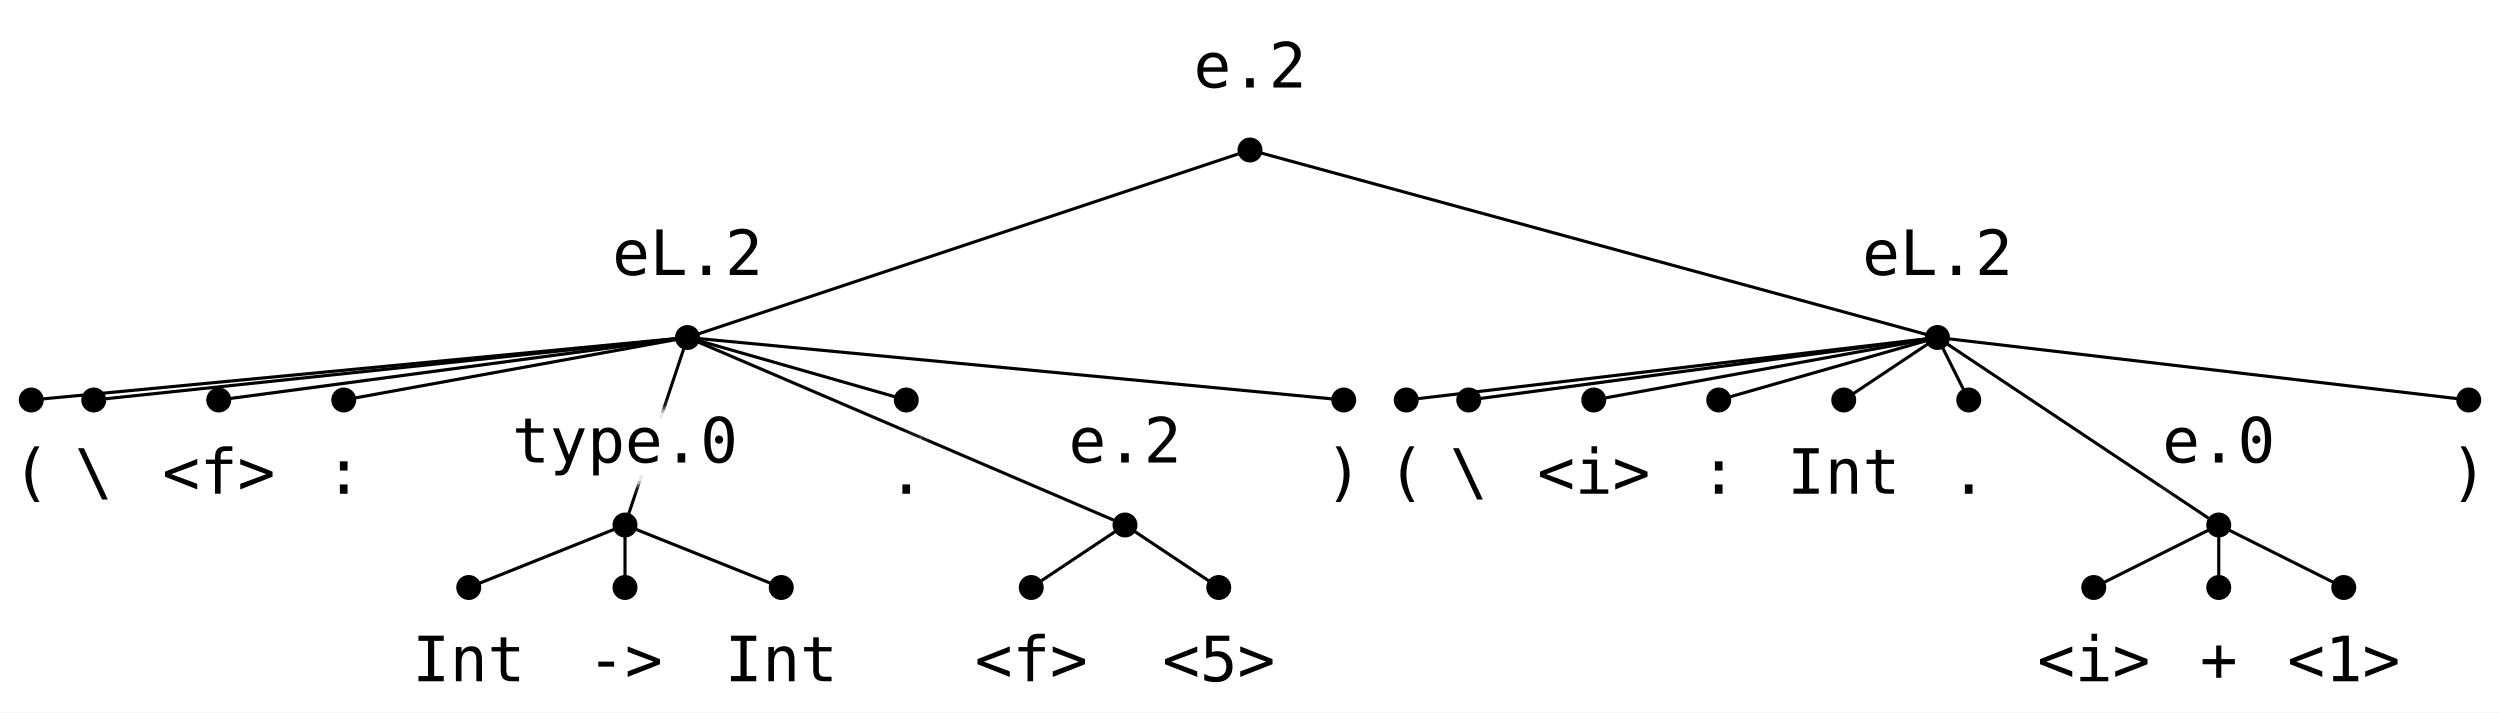
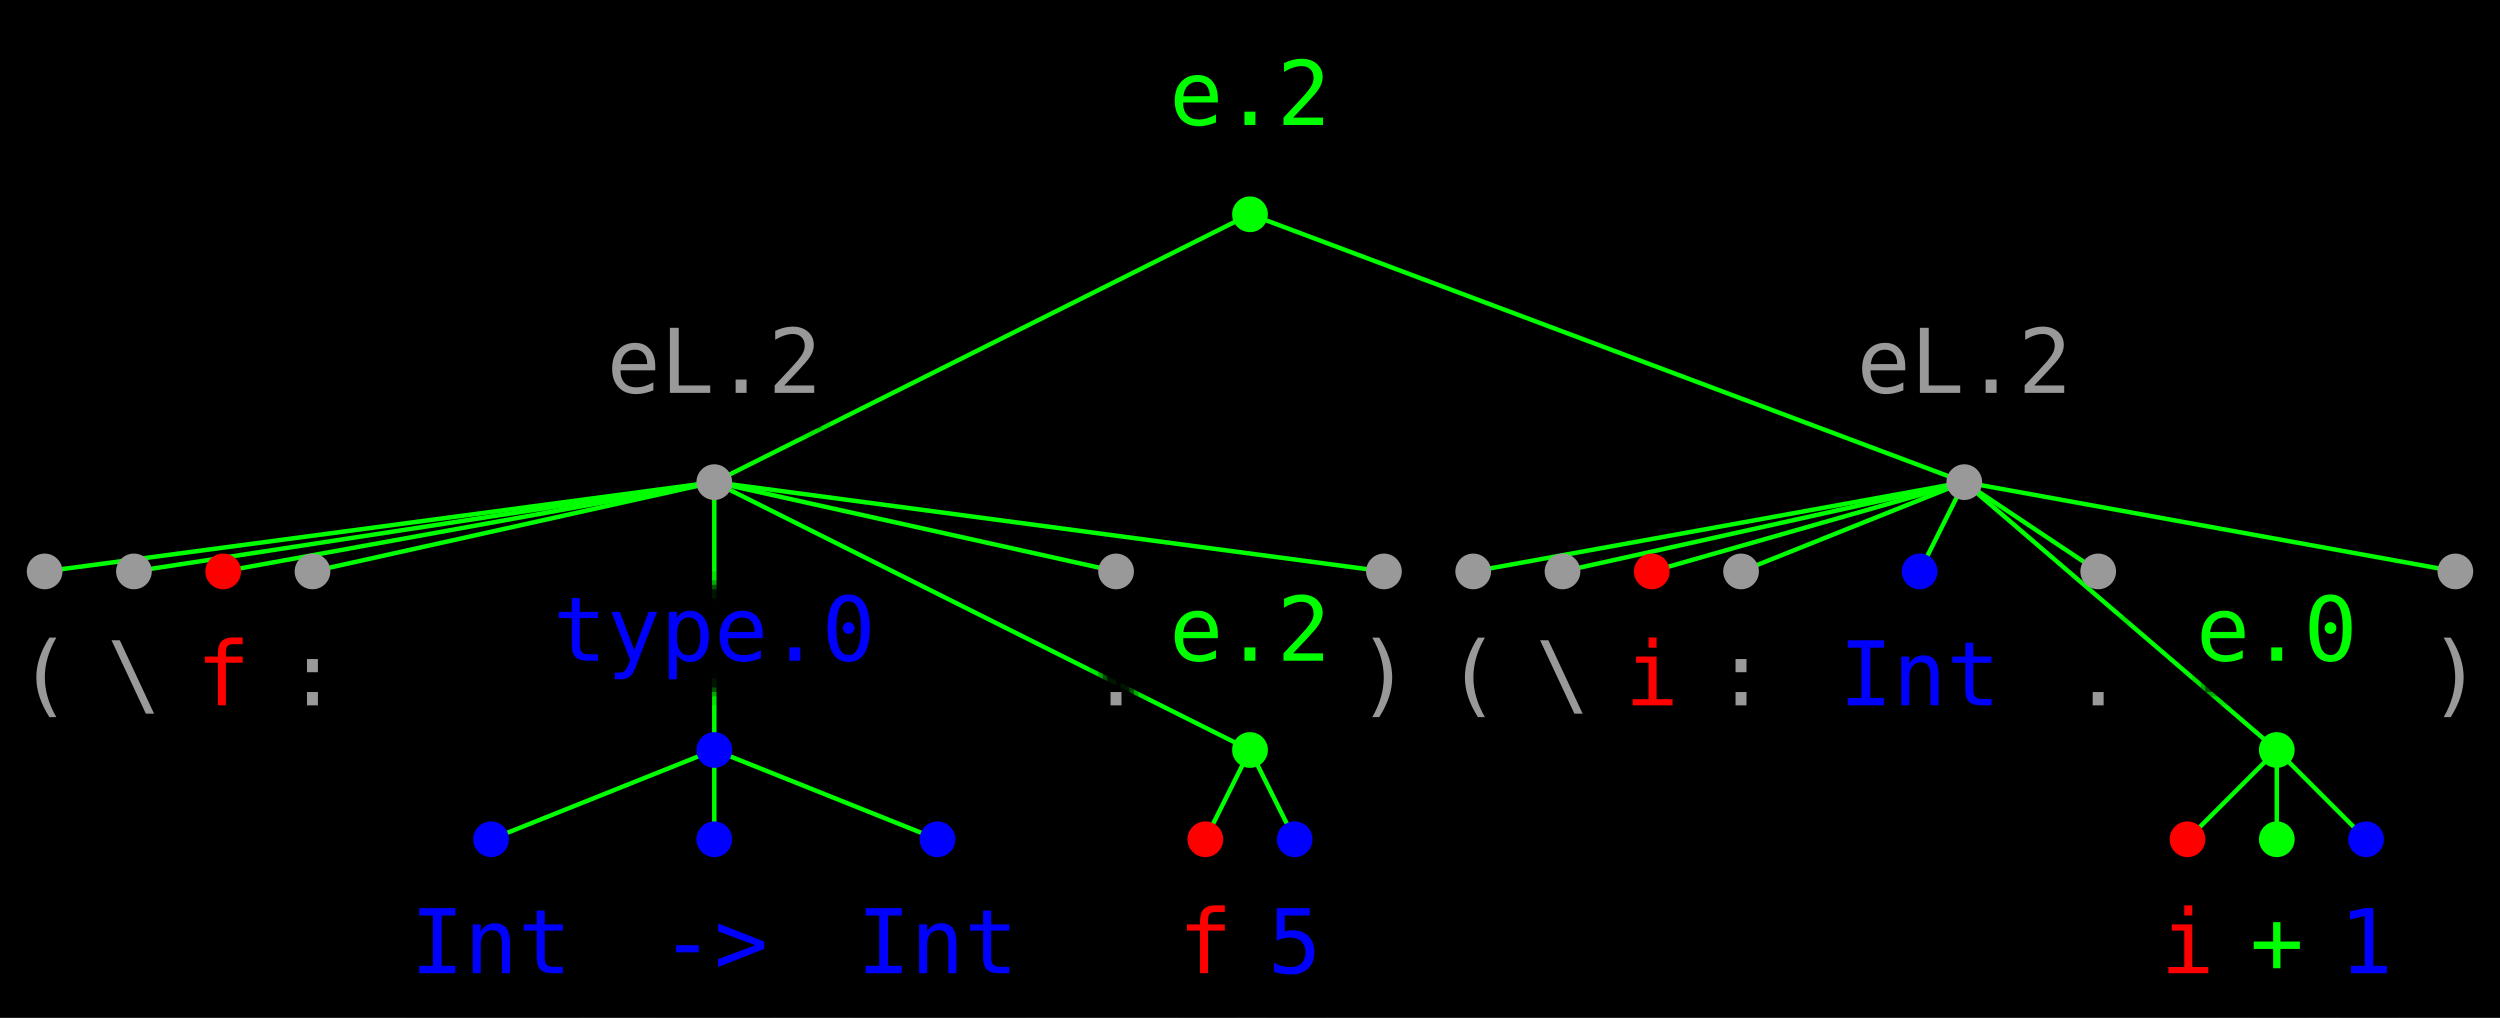
- <svg xmlns="http://www.w3.org/2000/svg" version="1.1" width="800" height="228" viewBox="0 0 800 228">
-   <rect width="800" height="228" fill="#ffffff" />
-   <path d="M 400 48 , 220 108" stroke="#000000" stroke-width="1" stroke-linecap="round" />
-   <path d="M 400 48 , 620 108" stroke="#000000" stroke-width="1" stroke-linecap="round" />
-   <path d="M 620 108 , 450 128" stroke="#000000" stroke-width="1" stroke-linecap="round" />
-   <path d="M 620 108 , 470 128" stroke="#000000" stroke-width="1" stroke-linecap="round" />
-   <path d="M 620 108 , 510 128" stroke="#000000" stroke-width="1" stroke-linecap="round" />
-   <path d="M 620 108 , 550 128" stroke="#000000" stroke-width="1" stroke-linecap="round" />
-   <path d="M 620 108 , 590 128" stroke="#000000" stroke-width="1" stroke-linecap="round" />
-   <path d="M 620 108 , 630 128" stroke="#000000" stroke-width="1" stroke-linecap="round" />
-   <path d="M 620 108 , 710 168" stroke="#000000" stroke-width="1" stroke-linecap="round" />
-   <path d="M 620 108 , 790 128" stroke="#000000" stroke-width="1" stroke-linecap="round" />
-   <path d="M 710 168 , 670 188" stroke="#000000" stroke-width="1" stroke-linecap="round" />
-   <path d="M 710 168 , 710 188" stroke="#000000" stroke-width="1" stroke-linecap="round" />
-   <path d="M 710 168 , 750 188" stroke="#000000" stroke-width="1" stroke-linecap="round" />
-   <path d="M 220 108 , 10 128" stroke="#000000" stroke-width="1" stroke-linecap="round" />
-   <path d="M 220 108 , 30 128" stroke="#000000" stroke-width="1" stroke-linecap="round" />
-   <path d="M 220 108 , 70 128" stroke="#000000" stroke-width="1" stroke-linecap="round" />
-   <path d="M 220 108 , 110 128" stroke="#000000" stroke-width="1" stroke-linecap="round" />
-   <path d="M 220 108 , 200 168" stroke="#000000" stroke-width="1" stroke-linecap="round" />
-   <path d="M 220 108 , 290 128" stroke="#000000" stroke-width="1" stroke-linecap="round" />
-   <path d="M 220 108 , 360 168" stroke="#000000" stroke-width="1" stroke-linecap="round" />
-   <path d="M 220 108 , 430 128" stroke="#000000" stroke-width="1" stroke-linecap="round" />
-   <path d="M 360 168 , 330 188" stroke="#000000" stroke-width="1" stroke-linecap="round" />
-   <path d="M 360 168 , 390 188" stroke="#000000" stroke-width="1" stroke-linecap="round" />
-   <path d="M 200 168 , 150 188" stroke="#000000" stroke-width="1" stroke-linecap="round" />
-   <path d="M 200 168 , 200 188" stroke="#000000" stroke-width="1" stroke-linecap="round" />
-   <path d="M 200 168 , 250 188" stroke="#000000" stroke-width="1" stroke-linecap="round" />
-   <rect x="389" y="16" width="23" height="14" fill="#ffffff" fill-opacity="1.0" />
-   <rect x="387" y="14" width="27" height="18" fill="#ffffff" fill-opacity="0.9" />
-   <rect x="385" y="12" width="31" height="22" fill="#ffffff" fill-opacity="0.75" />
-   <rect x="384" y="11" width="33" height="24" fill="#ffffff" fill-opacity="0.5" />
-   <rect x="383" y="10" width="35" height="26" fill="#ffffff" fill-opacity="0.25" />
-   <rect x="381" y="8" width="39" height="30" fill="#ffffff" fill-opacity="0.1" />
-   <text x="400" y="28" font-size="20" text-anchor="middle" font-family="mono" fill="#000000">e.2</text>
-   <circle r="4" cx="400" cy="48" fill="#000000" />
-   <rect x="202" y="76" width="36" height="14" fill="#ffffff" fill-opacity="1.0" />
-   <rect x="200" y="74" width="40" height="18" fill="#ffffff" fill-opacity="0.9" />
-   <rect x="198" y="72" width="44" height="22" fill="#ffffff" fill-opacity="0.75" />
-   <rect x="197" y="71" width="46" height="24" fill="#ffffff" fill-opacity="0.5" />
-   <rect x="196" y="70" width="48" height="26" fill="#ffffff" fill-opacity="0.25" />
-   <rect x="194" y="68" width="52" height="30" fill="#ffffff" fill-opacity="0.1" />
-   <text x="220" y="88" font-size="20" text-anchor="middle" font-family="mono" fill="#000000">eL.2</text>
-   <circle r="4" cx="220" cy="108" fill="#000000" />
-   <rect x="12" y="146" width="-3" height="14" fill="#ffffff" fill-opacity="1.0" />
-   <rect x="10" y="144" width="1" height="18" fill="#ffffff" fill-opacity="0.9" />
-   <rect x="8" y="142" width="5" height="22" fill="#ffffff" fill-opacity="0.75" />
-   <rect x="7" y="141" width="7" height="24" fill="#ffffff" fill-opacity="0.5" />
-   <rect x="6" y="140" width="9" height="26" fill="#ffffff" fill-opacity="0.25" />
-   <rect x="4" y="138" width="13" height="30" fill="#ffffff" fill-opacity="0.1" />
-   <text x="10" y="158" font-size="20" text-anchor="middle" font-family="mono" fill="#000000">(</text>
-   <circle r="4" cx="10" cy="128" fill="#000000" />
-   <rect x="32" y="146" width="-3" height="14" fill="#ffffff" fill-opacity="1.0" />
-   <rect x="30" y="144" width="1" height="18" fill="#ffffff" fill-opacity="0.9" />
-   <rect x="28" y="142" width="5" height="22" fill="#ffffff" fill-opacity="0.75" />
-   <rect x="27" y="141" width="7" height="24" fill="#ffffff" fill-opacity="0.5" />
-   <rect x="26" y="140" width="9" height="26" fill="#ffffff" fill-opacity="0.25" />
-   <rect x="24" y="138" width="13" height="30" fill="#ffffff" fill-opacity="0.1" />
-   <text x="30" y="158" font-size="20" text-anchor="middle" font-family="mono" fill="#000000">\</text>
-   <circle r="4" cx="30" cy="128" fill="#000000" />
-   <rect x="59" y="146" width="23" height="14" fill="#ffffff" fill-opacity="1.0" />
-   <rect x="57" y="144" width="27" height="18" fill="#ffffff" fill-opacity="0.9" />
-   <rect x="55" y="142" width="31" height="22" fill="#ffffff" fill-opacity="0.75" />
-   <rect x="54" y="141" width="33" height="24" fill="#ffffff" fill-opacity="0.5" />
-   <rect x="53" y="140" width="35" height="26" fill="#ffffff" fill-opacity="0.25" />
-   <rect x="51" y="138" width="39" height="30" fill="#ffffff" fill-opacity="0.1" />
-   <text x="70" y="158" font-size="20" text-anchor="middle" font-family="mono" fill="#000000">&lt;f&gt;</text>
-   <circle r="4" cx="70" cy="128" fill="#000000" />
-   <rect x="112" y="146" width="-3" height="14" fill="#ffffff" fill-opacity="1.0" />
-   <rect x="110" y="144" width="1" height="18" fill="#ffffff" fill-opacity="0.9" />
-   <rect x="108" y="142" width="5" height="22" fill="#ffffff" fill-opacity="0.75" />
-   <rect x="107" y="141" width="7" height="24" fill="#ffffff" fill-opacity="0.5" />
-   <rect x="106" y="140" width="9" height="26" fill="#ffffff" fill-opacity="0.25" />
-   <rect x="104" y="138" width="13" height="30" fill="#ffffff" fill-opacity="0.1" />
-   <text x="110" y="158" font-size="20" text-anchor="middle" font-family="mono" fill="#000000">:</text>
-   <circle r="4" cx="110" cy="128" fill="#000000" />
-   <rect x="169" y="136" width="62" height="14" fill="#ffffff" fill-opacity="1.0" />
-   <rect x="167" y="134" width="66" height="18" fill="#ffffff" fill-opacity="0.9" />
-   <rect x="165" y="132" width="70" height="22" fill="#ffffff" fill-opacity="0.75" />
-   <rect x="164" y="131" width="72" height="24" fill="#ffffff" fill-opacity="0.5" />
-   <rect x="163" y="130" width="74" height="26" fill="#ffffff" fill-opacity="0.25" />
-   <rect x="161" y="128" width="78" height="30" fill="#ffffff" fill-opacity="0.1" />
-   <text x="200" y="148" font-size="20" text-anchor="middle" font-family="mono" fill="#000000">type.0</text>
-   <circle r="4" cx="200" cy="168" fill="#000000" />
-   <rect x="139" y="206" width="23" height="14" fill="#ffffff" fill-opacity="1.0" />
-   <rect x="137" y="204" width="27" height="18" fill="#ffffff" fill-opacity="0.9" />
-   <rect x="135" y="202" width="31" height="22" fill="#ffffff" fill-opacity="0.75" />
-   <rect x="134" y="201" width="33" height="24" fill="#ffffff" fill-opacity="0.5" />
-   <rect x="133" y="200" width="35" height="26" fill="#ffffff" fill-opacity="0.25" />
-   <rect x="131" y="198" width="39" height="30" fill="#ffffff" fill-opacity="0.1" />
-   <text x="150" y="218" font-size="20" text-anchor="middle" font-family="mono" fill="#000000">Int</text>
-   <circle r="4" cx="150" cy="188" fill="#000000" />
-   <rect x="195" y="206" width="10" height="14" fill="#ffffff" fill-opacity="1.0" />
-   <rect x="193" y="204" width="14" height="18" fill="#ffffff" fill-opacity="0.9" />
-   <rect x="191" y="202" width="18" height="22" fill="#ffffff" fill-opacity="0.75" />
-   <rect x="190" y="201" width="20" height="24" fill="#ffffff" fill-opacity="0.5" />
-   <rect x="189" y="200" width="22" height="26" fill="#ffffff" fill-opacity="0.25" />
-   <rect x="187" y="198" width="26" height="30" fill="#ffffff" fill-opacity="0.1" />
-   <text x="200" y="218" font-size="20" text-anchor="middle" font-family="mono" fill="#000000">-&gt;</text>
-   <circle r="4" cx="200" cy="188" fill="#000000" />
-   <rect x="239" y="206" width="23" height="14" fill="#ffffff" fill-opacity="1.0" />
-   <rect x="237" y="204" width="27" height="18" fill="#ffffff" fill-opacity="0.9" />
-   <rect x="235" y="202" width="31" height="22" fill="#ffffff" fill-opacity="0.75" />
-   <rect x="234" y="201" width="33" height="24" fill="#ffffff" fill-opacity="0.5" />
-   <rect x="233" y="200" width="35" height="26" fill="#ffffff" fill-opacity="0.25" />
-   <rect x="231" y="198" width="39" height="30" fill="#ffffff" fill-opacity="0.1" />
-   <text x="250" y="218" font-size="20" text-anchor="middle" font-family="mono" fill="#000000">Int</text>
-   <circle r="4" cx="250" cy="188" fill="#000000" />
-   <rect x="292" y="146" width="-3" height="14" fill="#ffffff" fill-opacity="1.0" />
-   <rect x="290" y="144" width="1" height="18" fill="#ffffff" fill-opacity="0.9" />
-   <rect x="288" y="142" width="5" height="22" fill="#ffffff" fill-opacity="0.75" />
-   <rect x="287" y="141" width="7" height="24" fill="#ffffff" fill-opacity="0.5" />
-   <rect x="286" y="140" width="9" height="26" fill="#ffffff" fill-opacity="0.25" />
-   <rect x="284" y="138" width="13" height="30" fill="#ffffff" fill-opacity="0.1" />
-   <text x="290" y="158" font-size="20" text-anchor="middle" font-family="mono" fill="#000000">.</text>
-   <circle r="4" cx="290" cy="128" fill="#000000" />
-   <rect x="349" y="136" width="23" height="14" fill="#ffffff" fill-opacity="1.0" />
-   <rect x="347" y="134" width="27" height="18" fill="#ffffff" fill-opacity="0.9" />
-   <rect x="345" y="132" width="31" height="22" fill="#ffffff" fill-opacity="0.75" />
-   <rect x="344" y="131" width="33" height="24" fill="#ffffff" fill-opacity="0.5" />
-   <rect x="343" y="130" width="35" height="26" fill="#ffffff" fill-opacity="0.25" />
-   <rect x="341" y="128" width="39" height="30" fill="#ffffff" fill-opacity="0.1" />
-   <text x="360" y="148" font-size="20" text-anchor="middle" font-family="mono" fill="#000000">e.2</text>
-   <circle r="4" cx="360" cy="168" fill="#000000" />
-   <rect x="319" y="206" width="23" height="14" fill="#ffffff" fill-opacity="1.0" />
-   <rect x="317" y="204" width="27" height="18" fill="#ffffff" fill-opacity="0.9" />
-   <rect x="315" y="202" width="31" height="22" fill="#ffffff" fill-opacity="0.75" />
-   <rect x="314" y="201" width="33" height="24" fill="#ffffff" fill-opacity="0.5" />
-   <rect x="313" y="200" width="35" height="26" fill="#ffffff" fill-opacity="0.25" />
-   <rect x="311" y="198" width="39" height="30" fill="#ffffff" fill-opacity="0.1" />
-   <text x="330" y="218" font-size="20" text-anchor="middle" font-family="mono" fill="#000000">&lt;f&gt;</text>
-   <circle r="4" cx="330" cy="188" fill="#000000" />
-   <rect x="379" y="206" width="23" height="14" fill="#ffffff" fill-opacity="1.0" />
-   <rect x="377" y="204" width="27" height="18" fill="#ffffff" fill-opacity="0.9" />
-   <rect x="375" y="202" width="31" height="22" fill="#ffffff" fill-opacity="0.75" />
-   <rect x="374" y="201" width="33" height="24" fill="#ffffff" fill-opacity="0.5" />
-   <rect x="373" y="200" width="35" height="26" fill="#ffffff" fill-opacity="0.25" />
-   <rect x="371" y="198" width="39" height="30" fill="#ffffff" fill-opacity="0.1" />
-   <text x="390" y="218" font-size="20" text-anchor="middle" font-family="mono" fill="#000000">&lt;5&gt;</text>
-   <circle r="4" cx="390" cy="188" fill="#000000" />
-   <rect x="432" y="146" width="-3" height="14" fill="#ffffff" fill-opacity="1.0" />
-   <rect x="430" y="144" width="1" height="18" fill="#ffffff" fill-opacity="0.9" />
-   <rect x="428" y="142" width="5" height="22" fill="#ffffff" fill-opacity="0.75" />
-   <rect x="427" y="141" width="7" height="24" fill="#ffffff" fill-opacity="0.5" />
-   <rect x="426" y="140" width="9" height="26" fill="#ffffff" fill-opacity="0.25" />
-   <rect x="424" y="138" width="13" height="30" fill="#ffffff" fill-opacity="0.1" />
-   <text x="430" y="158" font-size="20" text-anchor="middle" font-family="mono" fill="#000000">)</text>
-   <circle r="4" cx="430" cy="128" fill="#000000" />
-   <rect x="602" y="76" width="36" height="14" fill="#ffffff" fill-opacity="1.0" />
-   <rect x="600" y="74" width="40" height="18" fill="#ffffff" fill-opacity="0.9" />
-   <rect x="598" y="72" width="44" height="22" fill="#ffffff" fill-opacity="0.75" />
-   <rect x="597" y="71" width="46" height="24" fill="#ffffff" fill-opacity="0.5" />
-   <rect x="596" y="70" width="48" height="26" fill="#ffffff" fill-opacity="0.25" />
-   <rect x="594" y="68" width="52" height="30" fill="#ffffff" fill-opacity="0.1" />
-   <text x="620" y="88" font-size="20" text-anchor="middle" font-family="mono" fill="#000000">eL.2</text>
-   <circle r="4" cx="620" cy="108" fill="#000000" />
-   <rect x="452" y="146" width="-3" height="14" fill="#ffffff" fill-opacity="1.0" />
-   <rect x="450" y="144" width="1" height="18" fill="#ffffff" fill-opacity="0.9" />
-   <rect x="448" y="142" width="5" height="22" fill="#ffffff" fill-opacity="0.75" />
-   <rect x="447" y="141" width="7" height="24" fill="#ffffff" fill-opacity="0.5" />
-   <rect x="446" y="140" width="9" height="26" fill="#ffffff" fill-opacity="0.25" />
-   <rect x="444" y="138" width="13" height="30" fill="#ffffff" fill-opacity="0.1" />
-   <text x="450" y="158" font-size="20" text-anchor="middle" font-family="mono" fill="#000000">(</text>
-   <circle r="4" cx="450" cy="128" fill="#000000" />
-   <rect x="472" y="146" width="-3" height="14" fill="#ffffff" fill-opacity="1.0" />
-   <rect x="470" y="144" width="1" height="18" fill="#ffffff" fill-opacity="0.9" />
-   <rect x="468" y="142" width="5" height="22" fill="#ffffff" fill-opacity="0.75" />
-   <rect x="467" y="141" width="7" height="24" fill="#ffffff" fill-opacity="0.5" />
-   <rect x="466" y="140" width="9" height="26" fill="#ffffff" fill-opacity="0.25" />
-   <rect x="464" y="138" width="13" height="30" fill="#ffffff" fill-opacity="0.1" />
-   <text x="470" y="158" font-size="20" text-anchor="middle" font-family="mono" fill="#000000">\</text>
-   <circle r="4" cx="470" cy="128" fill="#000000" />
-   <rect x="499" y="146" width="23" height="14" fill="#ffffff" fill-opacity="1.0" />
-   <rect x="497" y="144" width="27" height="18" fill="#ffffff" fill-opacity="0.9" />
-   <rect x="495" y="142" width="31" height="22" fill="#ffffff" fill-opacity="0.75" />
-   <rect x="494" y="141" width="33" height="24" fill="#ffffff" fill-opacity="0.5" />
-   <rect x="493" y="140" width="35" height="26" fill="#ffffff" fill-opacity="0.25" />
-   <rect x="491" y="138" width="39" height="30" fill="#ffffff" fill-opacity="0.1" />
-   <text x="510" y="158" font-size="20" text-anchor="middle" font-family="mono" fill="#000000">&lt;i&gt;</text>
-   <circle r="4" cx="510" cy="128" fill="#000000" />
-   <rect x="552" y="146" width="-3" height="14" fill="#ffffff" fill-opacity="1.0" />
-   <rect x="550" y="144" width="1" height="18" fill="#ffffff" fill-opacity="0.9" />
-   <rect x="548" y="142" width="5" height="22" fill="#ffffff" fill-opacity="0.75" />
-   <rect x="547" y="141" width="7" height="24" fill="#ffffff" fill-opacity="0.5" />
-   <rect x="546" y="140" width="9" height="26" fill="#ffffff" fill-opacity="0.25" />
-   <rect x="544" y="138" width="13" height="30" fill="#ffffff" fill-opacity="0.1" />
-   <text x="550" y="158" font-size="20" text-anchor="middle" font-family="mono" fill="#000000">:</text>
-   <circle r="4" cx="550" cy="128" fill="#000000" />
-   <rect x="579" y="146" width="23" height="14" fill="#ffffff" fill-opacity="1.0" />
-   <rect x="577" y="144" width="27" height="18" fill="#ffffff" fill-opacity="0.9" />
-   <rect x="575" y="142" width="31" height="22" fill="#ffffff" fill-opacity="0.75" />
-   <rect x="574" y="141" width="33" height="24" fill="#ffffff" fill-opacity="0.5" />
-   <rect x="573" y="140" width="35" height="26" fill="#ffffff" fill-opacity="0.25" />
-   <rect x="571" y="138" width="39" height="30" fill="#ffffff" fill-opacity="0.1" />
-   <text x="590" y="158" font-size="20" text-anchor="middle" font-family="mono" fill="#000000">Int</text>
-   <circle r="4" cx="590" cy="128" fill="#000000" />
-   <rect x="632" y="146" width="-3" height="14" fill="#ffffff" fill-opacity="1.0" />
-   <rect x="630" y="144" width="1" height="18" fill="#ffffff" fill-opacity="0.9" />
-   <rect x="628" y="142" width="5" height="22" fill="#ffffff" fill-opacity="0.75" />
-   <rect x="627" y="141" width="7" height="24" fill="#ffffff" fill-opacity="0.5" />
-   <rect x="626" y="140" width="9" height="26" fill="#ffffff" fill-opacity="0.25" />
-   <rect x="624" y="138" width="13" height="30" fill="#ffffff" fill-opacity="0.1" />
-   <text x="630" y="158" font-size="20" text-anchor="middle" font-family="mono" fill="#000000">.</text>
-   <circle r="4" cx="630" cy="128" fill="#000000" />
-   <rect x="699" y="136" width="23" height="14" fill="#ffffff" fill-opacity="1.0" />
-   <rect x="697" y="134" width="27" height="18" fill="#ffffff" fill-opacity="0.9" />
-   <rect x="695" y="132" width="31" height="22" fill="#ffffff" fill-opacity="0.75" />
-   <rect x="694" y="131" width="33" height="24" fill="#ffffff" fill-opacity="0.5" />
-   <rect x="693" y="130" width="35" height="26" fill="#ffffff" fill-opacity="0.25" />
-   <rect x="691" y="128" width="39" height="30" fill="#ffffff" fill-opacity="0.1" />
-   <text x="710" y="148" font-size="20" text-anchor="middle" font-family="mono" fill="#000000">e.0</text>
-   <circle r="4" cx="710" cy="168" fill="#000000" />
-   <rect x="659" y="206" width="23" height="14" fill="#ffffff" fill-opacity="1.0" />
-   <rect x="657" y="204" width="27" height="18" fill="#ffffff" fill-opacity="0.9" />
-   <rect x="655" y="202" width="31" height="22" fill="#ffffff" fill-opacity="0.75" />
-   <rect x="654" y="201" width="33" height="24" fill="#ffffff" fill-opacity="0.5" />
-   <rect x="653" y="200" width="35" height="26" fill="#ffffff" fill-opacity="0.25" />
-   <rect x="651" y="198" width="39" height="30" fill="#ffffff" fill-opacity="0.1" />
-   <text x="670" y="218" font-size="20" text-anchor="middle" font-family="mono" fill="#000000">&lt;i&gt;</text>
-   <circle r="4" cx="670" cy="188" fill="#000000" />
-   <rect x="712" y="206" width="-3" height="14" fill="#ffffff" fill-opacity="1.0" />
-   <rect x="710" y="204" width="1" height="18" fill="#ffffff" fill-opacity="0.9" />
-   <rect x="708" y="202" width="5" height="22" fill="#ffffff" fill-opacity="0.75" />
-   <rect x="707" y="201" width="7" height="24" fill="#ffffff" fill-opacity="0.5" />
-   <rect x="706" y="200" width="9" height="26" fill="#ffffff" fill-opacity="0.25" />
-   <rect x="704" y="198" width="13" height="30" fill="#ffffff" fill-opacity="0.1" />
-   <text x="710" y="218" font-size="20" text-anchor="middle" font-family="mono" fill="#000000">+</text>
-   <circle r="4" cx="710" cy="188" fill="#000000" />
-   <rect x="739" y="206" width="23" height="14" fill="#ffffff" fill-opacity="1.0" />
-   <rect x="737" y="204" width="27" height="18" fill="#ffffff" fill-opacity="0.9" />
-   <rect x="735" y="202" width="31" height="22" fill="#ffffff" fill-opacity="0.75" />
-   <rect x="734" y="201" width="33" height="24" fill="#ffffff" fill-opacity="0.5" />
-   <rect x="733" y="200" width="35" height="26" fill="#ffffff" fill-opacity="0.25" />
-   <rect x="731" y="198" width="39" height="30" fill="#ffffff" fill-opacity="0.1" />
-   <text x="750" y="218" font-size="20" text-anchor="middle" font-family="mono" fill="#000000">&lt;1&gt;</text>
-   <circle r="4" cx="750" cy="188" fill="#000000" />
-   <rect x="792" y="146" width="-3" height="14" fill="#ffffff" fill-opacity="1.0" />
-   <rect x="790" y="144" width="1" height="18" fill="#ffffff" fill-opacity="0.9" />
-   <rect x="788" y="142" width="5" height="22" fill="#ffffff" fill-opacity="0.75" />
-   <rect x="787" y="141" width="7" height="24" fill="#ffffff" fill-opacity="0.5" />
-   <rect x="786" y="140" width="9" height="26" fill="#ffffff" fill-opacity="0.25" />
-   <rect x="784" y="138" width="13" height="30" fill="#ffffff" fill-opacity="0.1" />
-   <text x="790" y="158" font-size="20" text-anchor="middle" font-family="mono" fill="#000000">)</text>
-   <circle r="4" cx="790" cy="128" fill="#000000" />
+ <svg xmlns="http://www.w3.org/2000/svg" version="1.1" width="560" height="228" viewBox="0 0 560 228">
+   <rect width="560" height="228" fill="#000000" />
+   <path d="M 280 48 , 160 108" stroke="#00ff00" stroke-width="1" stroke-linecap="round" />
+   <path d="M 280 48 , 440 108" stroke="#00ff00" stroke-width="1" stroke-linecap="round" />
+   <path d="M 440 108 , 330 128" stroke="#00ff00" stroke-width="1" stroke-linecap="round" />
+   <path d="M 440 108 , 350 128" stroke="#00ff00" stroke-width="1" stroke-linecap="round" />
+   <path d="M 440 108 , 370 128" stroke="#00ff00" stroke-width="1" stroke-linecap="round" />
+   <path d="M 440 108 , 390 128" stroke="#00ff00" stroke-width="1" stroke-linecap="round" />
+   <path d="M 440 108 , 430 128" stroke="#00ff00" stroke-width="1" stroke-linecap="round" />
+   <path d="M 440 108 , 470 128" stroke="#00ff00" stroke-width="1" stroke-linecap="round" />
+   <path d="M 440 108 , 510 168" stroke="#00ff00" stroke-width="1" stroke-linecap="round" />
+   <path d="M 440 108 , 550 128" stroke="#00ff00" stroke-width="1" stroke-linecap="round" />
+   <path d="M 510 168 , 490 188" stroke="#00ff00" stroke-width="1" stroke-linecap="round" />
+   <path d="M 510 168 , 510 188" stroke="#00ff00" stroke-width="1" stroke-linecap="round" />
+   <path d="M 510 168 , 530 188" stroke="#00ff00" stroke-width="1" stroke-linecap="round" />
+   <path d="M 160 108 , 10 128" stroke="#00ff00" stroke-width="1" stroke-linecap="round" />
+   <path d="M 160 108 , 30 128" stroke="#00ff00" stroke-width="1" stroke-linecap="round" />
+   <path d="M 160 108 , 50 128" stroke="#00ff00" stroke-width="1" stroke-linecap="round" />
+   <path d="M 160 108 , 70 128" stroke="#00ff00" stroke-width="1" stroke-linecap="round" />
+   <path d="M 160 108 , 160 168" stroke="#00ff00" stroke-width="1" stroke-linecap="round" />
+   <path d="M 160 108 , 250 128" stroke="#00ff00" stroke-width="1" stroke-linecap="round" />
+   <path d="M 160 108 , 280 168" stroke="#00ff00" stroke-width="1" stroke-linecap="round" />
+   <path d="M 160 108 , 310 128" stroke="#00ff00" stroke-width="1" stroke-linecap="round" />
+   <path d="M 280 168 , 270 188" stroke="#00ff00" stroke-width="1" stroke-linecap="round" />
+   <path d="M 280 168 , 290 188" stroke="#00ff00" stroke-width="1" stroke-linecap="round" />
+   <path d="M 160 168 , 110 188" stroke="#00ff00" stroke-width="1" stroke-linecap="round" />
+   <path d="M 160 168 , 160 188" stroke="#00ff00" stroke-width="1" stroke-linecap="round" />
+   <path d="M 160 168 , 210 188" stroke="#00ff00" stroke-width="1" stroke-linecap="round" />
+   <rect x="269" y="16" width="23" height="14" fill="#000000" fill-opacity="1.0" />
+   <rect x="267" y="14" width="27" height="18" fill="#000000" fill-opacity="0.9" />
+   <rect x="265" y="12" width="31" height="22" fill="#000000" fill-opacity="0.75" />
+   <rect x="264" y="11" width="33" height="24" fill="#000000" fill-opacity="0.5" />
+   <rect x="263" y="10" width="35" height="26" fill="#000000" fill-opacity="0.25" />
+   <rect x="261" y="8" width="39" height="30" fill="#000000" fill-opacity="0.1" />
+   <text x="280" y="28" font-size="20" text-anchor="middle" font-family="mono" fill="#00ff00">e.2</text>
+   <circle r="4" cx="280" cy="48" fill="#00ff00" />
+   <rect x="142" y="76" width="36" height="14" fill="#000000" fill-opacity="1.0" />
+   <rect x="140" y="74" width="40" height="18" fill="#000000" fill-opacity="0.9" />
+   <rect x="138" y="72" width="44" height="22" fill="#000000" fill-opacity="0.75" />
+   <rect x="137" y="71" width="46" height="24" fill="#000000" fill-opacity="0.5" />
+   <rect x="136" y="70" width="48" height="26" fill="#000000" fill-opacity="0.25" />
+   <rect x="134" y="68" width="52" height="30" fill="#000000" fill-opacity="0.1" />
+   <text x="160" y="88" font-size="20" text-anchor="middle" font-family="mono" fill="#999999">eL.2</text>
+   <circle r="4" cx="160" cy="108" fill="#999999" />
+   <rect x="12" y="146" width="-3" height="14" fill="#000000" fill-opacity="1.0" />
+   <rect x="10" y="144" width="1" height="18" fill="#000000" fill-opacity="0.9" />
+   <rect x="8" y="142" width="5" height="22" fill="#000000" fill-opacity="0.75" />
+   <rect x="7" y="141" width="7" height="24" fill="#000000" fill-opacity="0.5" />
+   <rect x="6" y="140" width="9" height="26" fill="#000000" fill-opacity="0.25" />
+   <rect x="4" y="138" width="13" height="30" fill="#000000" fill-opacity="0.1" />
+   <text x="10" y="158" font-size="20" text-anchor="middle" font-family="mono" fill="#999999">(</text>
+   <circle r="4" cx="10" cy="128" fill="#999999" />
+   <rect x="32" y="146" width="-3" height="14" fill="#000000" fill-opacity="1.0" />
+   <rect x="30" y="144" width="1" height="18" fill="#000000" fill-opacity="0.9" />
+   <rect x="28" y="142" width="5" height="22" fill="#000000" fill-opacity="0.75" />
+   <rect x="27" y="141" width="7" height="24" fill="#000000" fill-opacity="0.5" />
+   <rect x="26" y="140" width="9" height="26" fill="#000000" fill-opacity="0.25" />
+   <rect x="24" y="138" width="13" height="30" fill="#000000" fill-opacity="0.1" />
+   <text x="30" y="158" font-size="20" text-anchor="middle" font-family="mono" fill="#999999">\</text>
+   <circle r="4" cx="30" cy="128" fill="#999999" />
+   <rect x="52" y="146" width="-3" height="14" fill="#000000" fill-opacity="1.0" />
+   <rect x="50" y="144" width="1" height="18" fill="#000000" fill-opacity="0.9" />
+   <rect x="48" y="142" width="5" height="22" fill="#000000" fill-opacity="0.75" />
+   <rect x="47" y="141" width="7" height="24" fill="#000000" fill-opacity="0.5" />
+   <rect x="46" y="140" width="9" height="26" fill="#000000" fill-opacity="0.25" />
+   <rect x="44" y="138" width="13" height="30" fill="#000000" fill-opacity="0.1" />
+   <text x="50" y="158" font-size="20" text-anchor="middle" font-family="mono" fill="#ff0000">f</text>
+   <circle r="4" cx="50" cy="128" fill="#ff0000" />
+   <rect x="72" y="146" width="-3" height="14" fill="#000000" fill-opacity="1.0" />
+   <rect x="70" y="144" width="1" height="18" fill="#000000" fill-opacity="0.9" />
+   <rect x="68" y="142" width="5" height="22" fill="#000000" fill-opacity="0.75" />
+   <rect x="67" y="141" width="7" height="24" fill="#000000" fill-opacity="0.5" />
+   <rect x="66" y="140" width="9" height="26" fill="#000000" fill-opacity="0.25" />
+   <rect x="64" y="138" width="13" height="30" fill="#000000" fill-opacity="0.1" />
+   <text x="70" y="158" font-size="20" text-anchor="middle" font-family="mono" fill="#999999">:</text>
+   <circle r="4" cx="70" cy="128" fill="#999999" />
+   <rect x="129" y="136" width="62" height="14" fill="#000000" fill-opacity="1.0" />
+   <rect x="127" y="134" width="66" height="18" fill="#000000" fill-opacity="0.9" />
+   <rect x="125" y="132" width="70" height="22" fill="#000000" fill-opacity="0.75" />
+   <rect x="124" y="131" width="72" height="24" fill="#000000" fill-opacity="0.5" />
+   <rect x="123" y="130" width="74" height="26" fill="#000000" fill-opacity="0.25" />
+   <rect x="121" y="128" width="78" height="30" fill="#000000" fill-opacity="0.1" />
+   <text x="160" y="148" font-size="20" text-anchor="middle" font-family="mono" fill="#0000ff">type.0</text>
+   <circle r="4" cx="160" cy="168" fill="#0000ff" />
+   <rect x="99" y="206" width="23" height="14" fill="#000000" fill-opacity="1.0" />
+   <rect x="97" y="204" width="27" height="18" fill="#000000" fill-opacity="0.9" />
+   <rect x="95" y="202" width="31" height="22" fill="#000000" fill-opacity="0.75" />
+   <rect x="94" y="201" width="33" height="24" fill="#000000" fill-opacity="0.5" />
+   <rect x="93" y="200" width="35" height="26" fill="#000000" fill-opacity="0.25" />
+   <rect x="91" y="198" width="39" height="30" fill="#000000" fill-opacity="0.1" />
+   <text x="110" y="218" font-size="20" text-anchor="middle" font-family="mono" fill="#0000ff">Int</text>
+   <circle r="4" cx="110" cy="188" fill="#0000ff" />
+   <rect x="155" y="206" width="10" height="14" fill="#000000" fill-opacity="1.0" />
+   <rect x="153" y="204" width="14" height="18" fill="#000000" fill-opacity="0.9" />
+   <rect x="151" y="202" width="18" height="22" fill="#000000" fill-opacity="0.75" />
+   <rect x="150" y="201" width="20" height="24" fill="#000000" fill-opacity="0.5" />
+   <rect x="149" y="200" width="22" height="26" fill="#000000" fill-opacity="0.25" />
+   <rect x="147" y="198" width="26" height="30" fill="#000000" fill-opacity="0.1" />
+   <text x="160" y="218" font-size="20" text-anchor="middle" font-family="mono" fill="#0000ff">-&gt;</text>
+   <circle r="4" cx="160" cy="188" fill="#0000ff" />
+   <rect x="199" y="206" width="23" height="14" fill="#000000" fill-opacity="1.0" />
+   <rect x="197" y="204" width="27" height="18" fill="#000000" fill-opacity="0.9" />
+   <rect x="195" y="202" width="31" height="22" fill="#000000" fill-opacity="0.75" />
+   <rect x="194" y="201" width="33" height="24" fill="#000000" fill-opacity="0.5" />
+   <rect x="193" y="200" width="35" height="26" fill="#000000" fill-opacity="0.25" />
+   <rect x="191" y="198" width="39" height="30" fill="#000000" fill-opacity="0.1" />
+   <text x="210" y="218" font-size="20" text-anchor="middle" font-family="mono" fill="#0000ff">Int</text>
+   <circle r="4" cx="210" cy="188" fill="#0000ff" />
+   <rect x="252" y="146" width="-3" height="14" fill="#000000" fill-opacity="1.0" />
+   <rect x="250" y="144" width="1" height="18" fill="#000000" fill-opacity="0.9" />
+   <rect x="248" y="142" width="5" height="22" fill="#000000" fill-opacity="0.75" />
+   <rect x="247" y="141" width="7" height="24" fill="#000000" fill-opacity="0.5" />
+   <rect x="246" y="140" width="9" height="26" fill="#000000" fill-opacity="0.25" />
+   <rect x="244" y="138" width="13" height="30" fill="#000000" fill-opacity="0.1" />
+   <text x="250" y="158" font-size="20" text-anchor="middle" font-family="mono" fill="#999999">.</text>
+   <circle r="4" cx="250" cy="128" fill="#999999" />
+   <rect x="269" y="136" width="23" height="14" fill="#000000" fill-opacity="1.0" />
+   <rect x="267" y="134" width="27" height="18" fill="#000000" fill-opacity="0.9" />
+   <rect x="265" y="132" width="31" height="22" fill="#000000" fill-opacity="0.75" />
+   <rect x="264" y="131" width="33" height="24" fill="#000000" fill-opacity="0.5" />
+   <rect x="263" y="130" width="35" height="26" fill="#000000" fill-opacity="0.25" />
+   <rect x="261" y="128" width="39" height="30" fill="#000000" fill-opacity="0.1" />
+   <text x="280" y="148" font-size="20" text-anchor="middle" font-family="mono" fill="#00ff00">e.2</text>
+   <circle r="4" cx="280" cy="168" fill="#00ff00" />
+   <rect x="272" y="206" width="-3" height="14" fill="#000000" fill-opacity="1.0" />
+   <rect x="270" y="204" width="1" height="18" fill="#000000" fill-opacity="0.9" />
+   <rect x="268" y="202" width="5" height="22" fill="#000000" fill-opacity="0.75" />
+   <rect x="267" y="201" width="7" height="24" fill="#000000" fill-opacity="0.5" />
+   <rect x="266" y="200" width="9" height="26" fill="#000000" fill-opacity="0.25" />
+   <rect x="264" y="198" width="13" height="30" fill="#000000" fill-opacity="0.1" />
+   <text x="270" y="218" font-size="20" text-anchor="middle" font-family="mono" fill="#ff0000">f</text>
+   <circle r="4" cx="270" cy="188" fill="#ff0000" />
+   <rect x="292" y="206" width="-3" height="14" fill="#000000" fill-opacity="1.0" />
+   <rect x="290" y="204" width="1" height="18" fill="#000000" fill-opacity="0.9" />
+   <rect x="288" y="202" width="5" height="22" fill="#000000" fill-opacity="0.75" />
+   <rect x="287" y="201" width="7" height="24" fill="#000000" fill-opacity="0.5" />
+   <rect x="286" y="200" width="9" height="26" fill="#000000" fill-opacity="0.25" />
+   <rect x="284" y="198" width="13" height="30" fill="#000000" fill-opacity="0.1" />
+   <text x="290" y="218" font-size="20" text-anchor="middle" font-family="mono" fill="#0000ff">5</text>
+   <circle r="4" cx="290" cy="188" fill="#0000ff" />
+   <rect x="312" y="146" width="-3" height="14" fill="#000000" fill-opacity="1.0" />
+   <rect x="310" y="144" width="1" height="18" fill="#000000" fill-opacity="0.9" />
+   <rect x="308" y="142" width="5" height="22" fill="#000000" fill-opacity="0.75" />
+   <rect x="307" y="141" width="7" height="24" fill="#000000" fill-opacity="0.5" />
+   <rect x="306" y="140" width="9" height="26" fill="#000000" fill-opacity="0.25" />
+   <rect x="304" y="138" width="13" height="30" fill="#000000" fill-opacity="0.1" />
+   <text x="310" y="158" font-size="20" text-anchor="middle" font-family="mono" fill="#999999">)</text>
+   <circle r="4" cx="310" cy="128" fill="#999999" />
+   <rect x="422" y="76" width="36" height="14" fill="#000000" fill-opacity="1.0" />
+   <rect x="420" y="74" width="40" height="18" fill="#000000" fill-opacity="0.9" />
+   <rect x="418" y="72" width="44" height="22" fill="#000000" fill-opacity="0.75" />
+   <rect x="417" y="71" width="46" height="24" fill="#000000" fill-opacity="0.5" />
+   <rect x="416" y="70" width="48" height="26" fill="#000000" fill-opacity="0.25" />
+   <rect x="414" y="68" width="52" height="30" fill="#000000" fill-opacity="0.1" />
+   <text x="440" y="88" font-size="20" text-anchor="middle" font-family="mono" fill="#999999">eL.2</text>
+   <circle r="4" cx="440" cy="108" fill="#999999" />
+   <rect x="332" y="146" width="-3" height="14" fill="#000000" fill-opacity="1.0" />
+   <rect x="330" y="144" width="1" height="18" fill="#000000" fill-opacity="0.9" />
+   <rect x="328" y="142" width="5" height="22" fill="#000000" fill-opacity="0.75" />
+   <rect x="327" y="141" width="7" height="24" fill="#000000" fill-opacity="0.5" />
+   <rect x="326" y="140" width="9" height="26" fill="#000000" fill-opacity="0.25" />
+   <rect x="324" y="138" width="13" height="30" fill="#000000" fill-opacity="0.1" />
+   <text x="330" y="158" font-size="20" text-anchor="middle" font-family="mono" fill="#999999">(</text>
+   <circle r="4" cx="330" cy="128" fill="#999999" />
+   <rect x="352" y="146" width="-3" height="14" fill="#000000" fill-opacity="1.0" />
+   <rect x="350" y="144" width="1" height="18" fill="#000000" fill-opacity="0.9" />
+   <rect x="348" y="142" width="5" height="22" fill="#000000" fill-opacity="0.75" />
+   <rect x="347" y="141" width="7" height="24" fill="#000000" fill-opacity="0.5" />
+   <rect x="346" y="140" width="9" height="26" fill="#000000" fill-opacity="0.25" />
+   <rect x="344" y="138" width="13" height="30" fill="#000000" fill-opacity="0.1" />
+   <text x="350" y="158" font-size="20" text-anchor="middle" font-family="mono" fill="#999999">\</text>
+   <circle r="4" cx="350" cy="128" fill="#999999" />
+   <rect x="372" y="146" width="-3" height="14" fill="#000000" fill-opacity="1.0" />
+   <rect x="370" y="144" width="1" height="18" fill="#000000" fill-opacity="0.9" />
+   <rect x="368" y="142" width="5" height="22" fill="#000000" fill-opacity="0.75" />
+   <rect x="367" y="141" width="7" height="24" fill="#000000" fill-opacity="0.5" />
+   <rect x="366" y="140" width="9" height="26" fill="#000000" fill-opacity="0.25" />
+   <rect x="364" y="138" width="13" height="30" fill="#000000" fill-opacity="0.1" />
+   <text x="370" y="158" font-size="20" text-anchor="middle" font-family="mono" fill="#ff0000">i</text>
+   <circle r="4" cx="370" cy="128" fill="#ff0000" />
+   <rect x="392" y="146" width="-3" height="14" fill="#000000" fill-opacity="1.0" />
+   <rect x="390" y="144" width="1" height="18" fill="#000000" fill-opacity="0.9" />
+   <rect x="388" y="142" width="5" height="22" fill="#000000" fill-opacity="0.75" />
+   <rect x="387" y="141" width="7" height="24" fill="#000000" fill-opacity="0.5" />
+   <rect x="386" y="140" width="9" height="26" fill="#000000" fill-opacity="0.25" />
+   <rect x="384" y="138" width="13" height="30" fill="#000000" fill-opacity="0.1" />
+   <text x="390" y="158" font-size="20" text-anchor="middle" font-family="mono" fill="#999999">:</text>
+   <circle r="4" cx="390" cy="128" fill="#999999" />
+   <rect x="419" y="146" width="23" height="14" fill="#000000" fill-opacity="1.0" />
+   <rect x="417" y="144" width="27" height="18" fill="#000000" fill-opacity="0.9" />
+   <rect x="415" y="142" width="31" height="22" fill="#000000" fill-opacity="0.75" />
+   <rect x="414" y="141" width="33" height="24" fill="#000000" fill-opacity="0.5" />
+   <rect x="413" y="140" width="35" height="26" fill="#000000" fill-opacity="0.25" />
+   <rect x="411" y="138" width="39" height="30" fill="#000000" fill-opacity="0.1" />
+   <text x="430" y="158" font-size="20" text-anchor="middle" font-family="mono" fill="#0000ff">Int</text>
+   <circle r="4" cx="430" cy="128" fill="#0000ff" />
+   <rect x="472" y="146" width="-3" height="14" fill="#000000" fill-opacity="1.0" />
+   <rect x="470" y="144" width="1" height="18" fill="#000000" fill-opacity="0.9" />
+   <rect x="468" y="142" width="5" height="22" fill="#000000" fill-opacity="0.75" />
+   <rect x="467" y="141" width="7" height="24" fill="#000000" fill-opacity="0.5" />
+   <rect x="466" y="140" width="9" height="26" fill="#000000" fill-opacity="0.25" />
+   <rect x="464" y="138" width="13" height="30" fill="#000000" fill-opacity="0.1" />
+   <text x="470" y="158" font-size="20" text-anchor="middle" font-family="mono" fill="#999999">.</text>
+   <circle r="4" cx="470" cy="128" fill="#999999" />
+   <rect x="499" y="136" width="23" height="14" fill="#000000" fill-opacity="1.0" />
+   <rect x="497" y="134" width="27" height="18" fill="#000000" fill-opacity="0.9" />
+   <rect x="495" y="132" width="31" height="22" fill="#000000" fill-opacity="0.75" />
+   <rect x="494" y="131" width="33" height="24" fill="#000000" fill-opacity="0.5" />
+   <rect x="493" y="130" width="35" height="26" fill="#000000" fill-opacity="0.25" />
+   <rect x="491" y="128" width="39" height="30" fill="#000000" fill-opacity="0.1" />
+   <text x="510" y="148" font-size="20" text-anchor="middle" font-family="mono" fill="#00ff00">e.0</text>
+   <circle r="4" cx="510" cy="168" fill="#00ff00" />
+   <rect x="492" y="206" width="-3" height="14" fill="#000000" fill-opacity="1.0" />
+   <rect x="490" y="204" width="1" height="18" fill="#000000" fill-opacity="0.9" />
+   <rect x="488" y="202" width="5" height="22" fill="#000000" fill-opacity="0.75" />
+   <rect x="487" y="201" width="7" height="24" fill="#000000" fill-opacity="0.5" />
+   <rect x="486" y="200" width="9" height="26" fill="#000000" fill-opacity="0.25" />
+   <rect x="484" y="198" width="13" height="30" fill="#000000" fill-opacity="0.1" />
+   <text x="490" y="218" font-size="20" text-anchor="middle" font-family="mono" fill="#ff0000">i</text>
+   <circle r="4" cx="490" cy="188" fill="#ff0000" />
+   <rect x="512" y="206" width="-3" height="14" fill="#000000" fill-opacity="1.0" />
+   <rect x="510" y="204" width="1" height="18" fill="#000000" fill-opacity="0.9" />
+   <rect x="508" y="202" width="5" height="22" fill="#000000" fill-opacity="0.75" />
+   <rect x="507" y="201" width="7" height="24" fill="#000000" fill-opacity="0.5" />
+   <rect x="506" y="200" width="9" height="26" fill="#000000" fill-opacity="0.25" />
+   <rect x="504" y="198" width="13" height="30" fill="#000000" fill-opacity="0.1" />
+   <text x="510" y="218" font-size="20" text-anchor="middle" font-family="mono" fill="#00ff00">+</text>
+   <circle r="4" cx="510" cy="188" fill="#00ff00" />
+   <rect x="532" y="206" width="-3" height="14" fill="#000000" fill-opacity="1.0" />
+   <rect x="530" y="204" width="1" height="18" fill="#000000" fill-opacity="0.9" />
+   <rect x="528" y="202" width="5" height="22" fill="#000000" fill-opacity="0.75" />
+   <rect x="527" y="201" width="7" height="24" fill="#000000" fill-opacity="0.5" />
+   <rect x="526" y="200" width="9" height="26" fill="#000000" fill-opacity="0.25" />
+   <rect x="524" y="198" width="13" height="30" fill="#000000" fill-opacity="0.1" />
+   <text x="530" y="218" font-size="20" text-anchor="middle" font-family="mono" fill="#0000ff">1</text>
+   <circle r="4" cx="530" cy="188" fill="#0000ff" />
+   <rect x="552" y="146" width="-3" height="14" fill="#000000" fill-opacity="1.0" />
+   <rect x="550" y="144" width="1" height="18" fill="#000000" fill-opacity="0.9" />
+   <rect x="548" y="142" width="5" height="22" fill="#000000" fill-opacity="0.75" />
+   <rect x="547" y="141" width="7" height="24" fill="#000000" fill-opacity="0.5" />
+   <rect x="546" y="140" width="9" height="26" fill="#000000" fill-opacity="0.25" />
+   <rect x="544" y="138" width="13" height="30" fill="#000000" fill-opacity="0.1" />
+   <text x="550" y="158" font-size="20" text-anchor="middle" font-family="mono" fill="#999999">)</text>
+   <circle r="4" cx="550" cy="128" fill="#999999" />
</svg>
